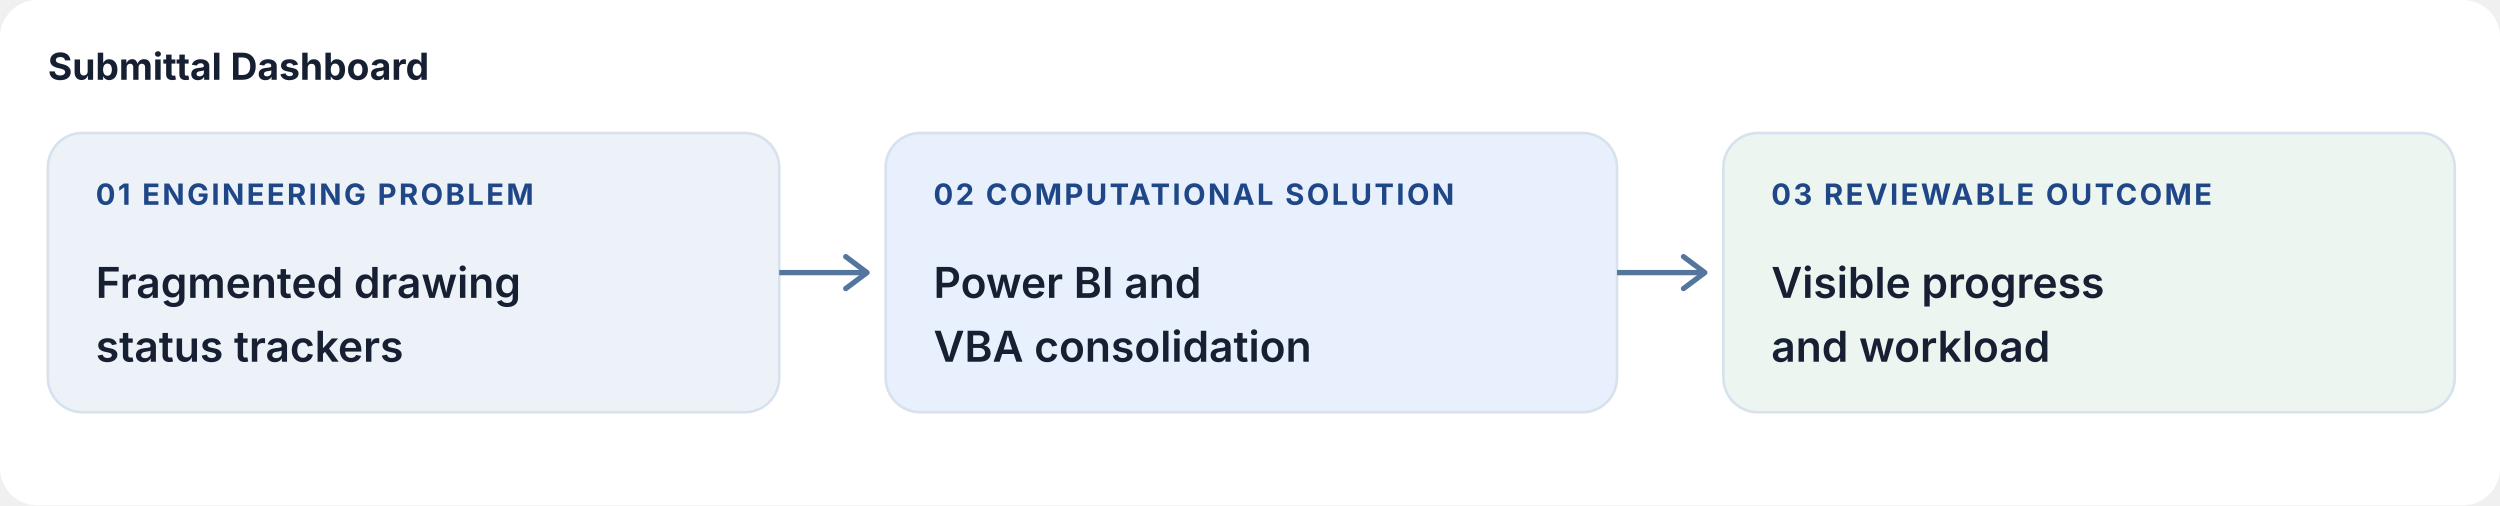
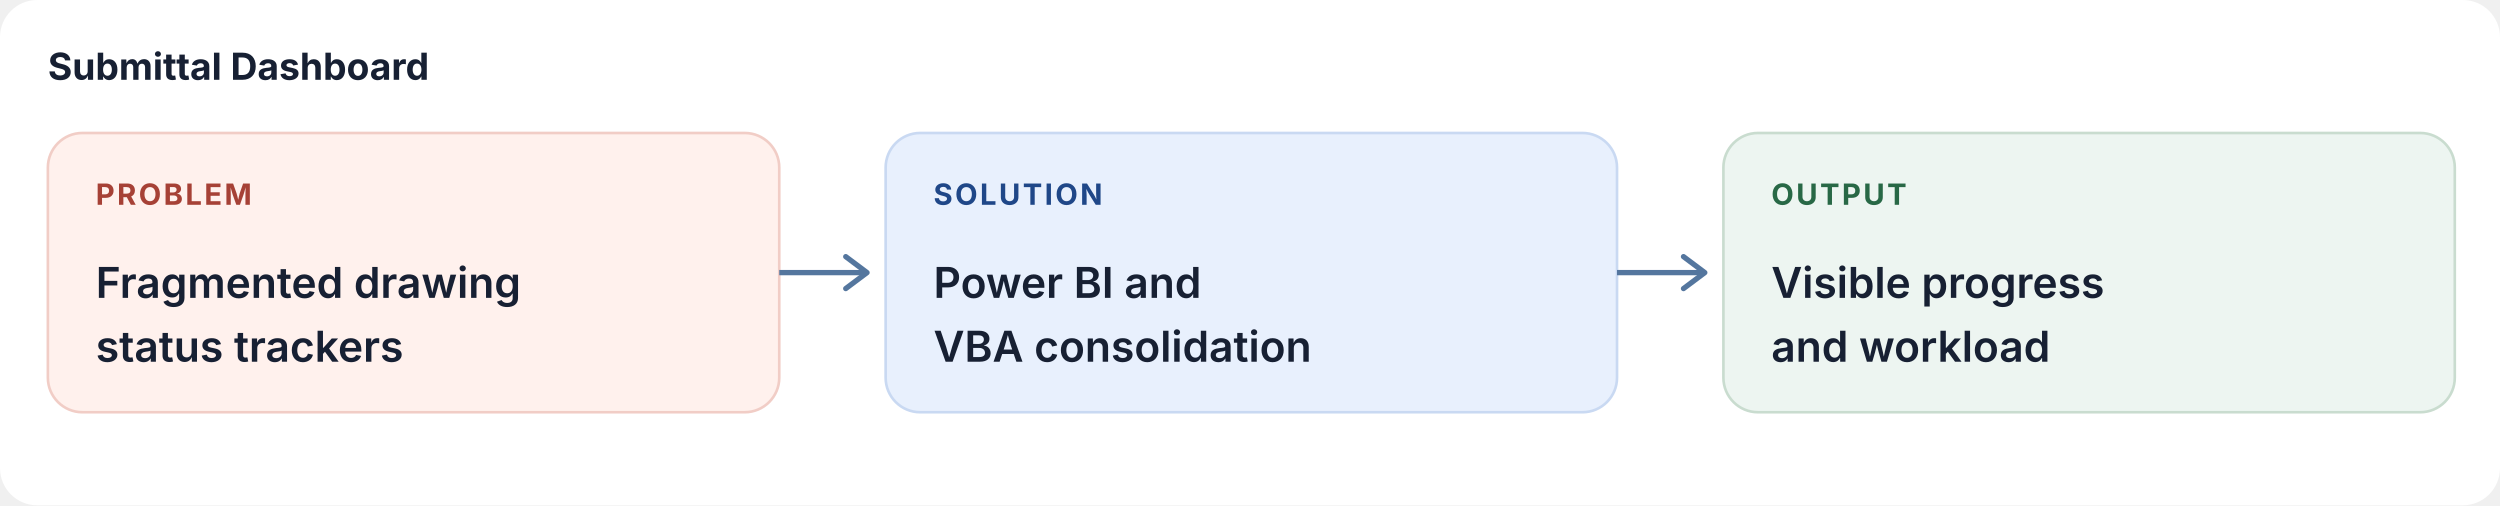
<svg xmlns="http://www.w3.org/2000/svg" viewBox="0 0 940 190" role="img" aria-labelledby="title desc">
  <rect width="940" height="190" rx="14" fill="#FFFFFF" />
  <text x="18" y="30" font-family="Inter,Segoe UI,Arial,sans-serif" font-size="14" font-weight="700" fill="#172033">Submittal Dashboard</text>
-   <rect x="18" y="50" width="275" height="105" rx="13" fill="#EDF2F8" stroke="#D7E2ED" />
-   <text x="36" y="77" font-family="Inter,Segoe UI,Arial,sans-serif" font-size="11" font-weight="700" letter-spacing=".9" fill="#1F4788">01  ENGINEERING PROBLEM</text>
+   <rect x="18" y="50" width="275" height="105" rx="13" fill="#FFF1ED" stroke="#F1CDC6" />
+   <text x="36" y="77" font-family="Inter,Segoe UI,Arial,sans-serif" font-size="11" font-weight="700" letter-spacing=".9" fill="#A64136">PROBLEM</text>
  <text x="36" y="112" font-family="Inter,Segoe UI,Arial,sans-serif" font-size="16" font-weight="600" fill="#172033">Fragmented drawing</text>
  <text x="36" y="136" font-family="Inter,Segoe UI,Arial,sans-serif" font-size="16" font-weight="600" fill="#172033">status trackers</text>
-   <rect x="333" y="50" width="275" height="105" rx="13" fill="#E8F0FD" stroke="#D7E2ED" />
-   <text x="351" y="77" font-family="Inter,Segoe UI,Arial,sans-serif" font-size="11" font-weight="700" letter-spacing=".9" fill="#1F4788">02  COMPUTATIONAL SOLUTION</text>
+   <rect x="333" y="50" width="275" height="105" rx="13" fill="#E8F0FD" stroke="#C9D9F2" />
+   <text x="351" y="77" font-family="Inter,Segoe UI,Arial,sans-serif" font-size="11" font-weight="700" letter-spacing=".9" fill="#1F4788">SOLUTION</text>
  <text x="351" y="112" font-family="Inter,Segoe UI,Arial,sans-serif" font-size="16" font-weight="600" fill="#172033">Power BI and</text>
  <text x="351" y="136" font-family="Inter,Segoe UI,Arial,sans-serif" font-size="16" font-weight="600" fill="#172033">VBA consolidation</text>
-   <rect x="648" y="50" width="275" height="105" rx="13" fill="#EDF5F1" stroke="#D7E2ED" />
-   <text x="666" y="77" font-family="Inter,Segoe UI,Arial,sans-serif" font-size="11" font-weight="700" letter-spacing=".9" fill="#1F4788">03  REVIEWABLE OUTCOME</text>
+   <rect x="648" y="50" width="275" height="105" rx="13" fill="#EDF5F1" stroke="#C9DCCF" />
+   <text x="666" y="77" font-family="Inter,Segoe UI,Arial,sans-serif" font-size="11" font-weight="700" letter-spacing=".9" fill="#286846">OUTPUT</text>
  <text x="666" y="112" font-family="Inter,Segoe UI,Arial,sans-serif" font-size="16" font-weight="600" fill="#172033">Visible progress</text>
  <text x="666" y="136" font-family="Inter,Segoe UI,Arial,sans-serif" font-size="16" font-weight="600" fill="#172033">and workload</text>
  <path d="M293 102.5 h33" stroke="#54769E" stroke-width="2" fill="none" />
  <path d="M318 96.5 l8 6 -8 6" stroke="#54769E" stroke-width="2" fill="none" stroke-linecap="round" stroke-linejoin="round" />
  <path d="M608 102.5 h33" stroke="#54769E" stroke-width="2" fill="none" />
  <path d="M633 96.5 l8 6 -8 6" stroke="#54769E" stroke-width="2" fill="none" stroke-linecap="round" stroke-linejoin="round" />
</svg>
